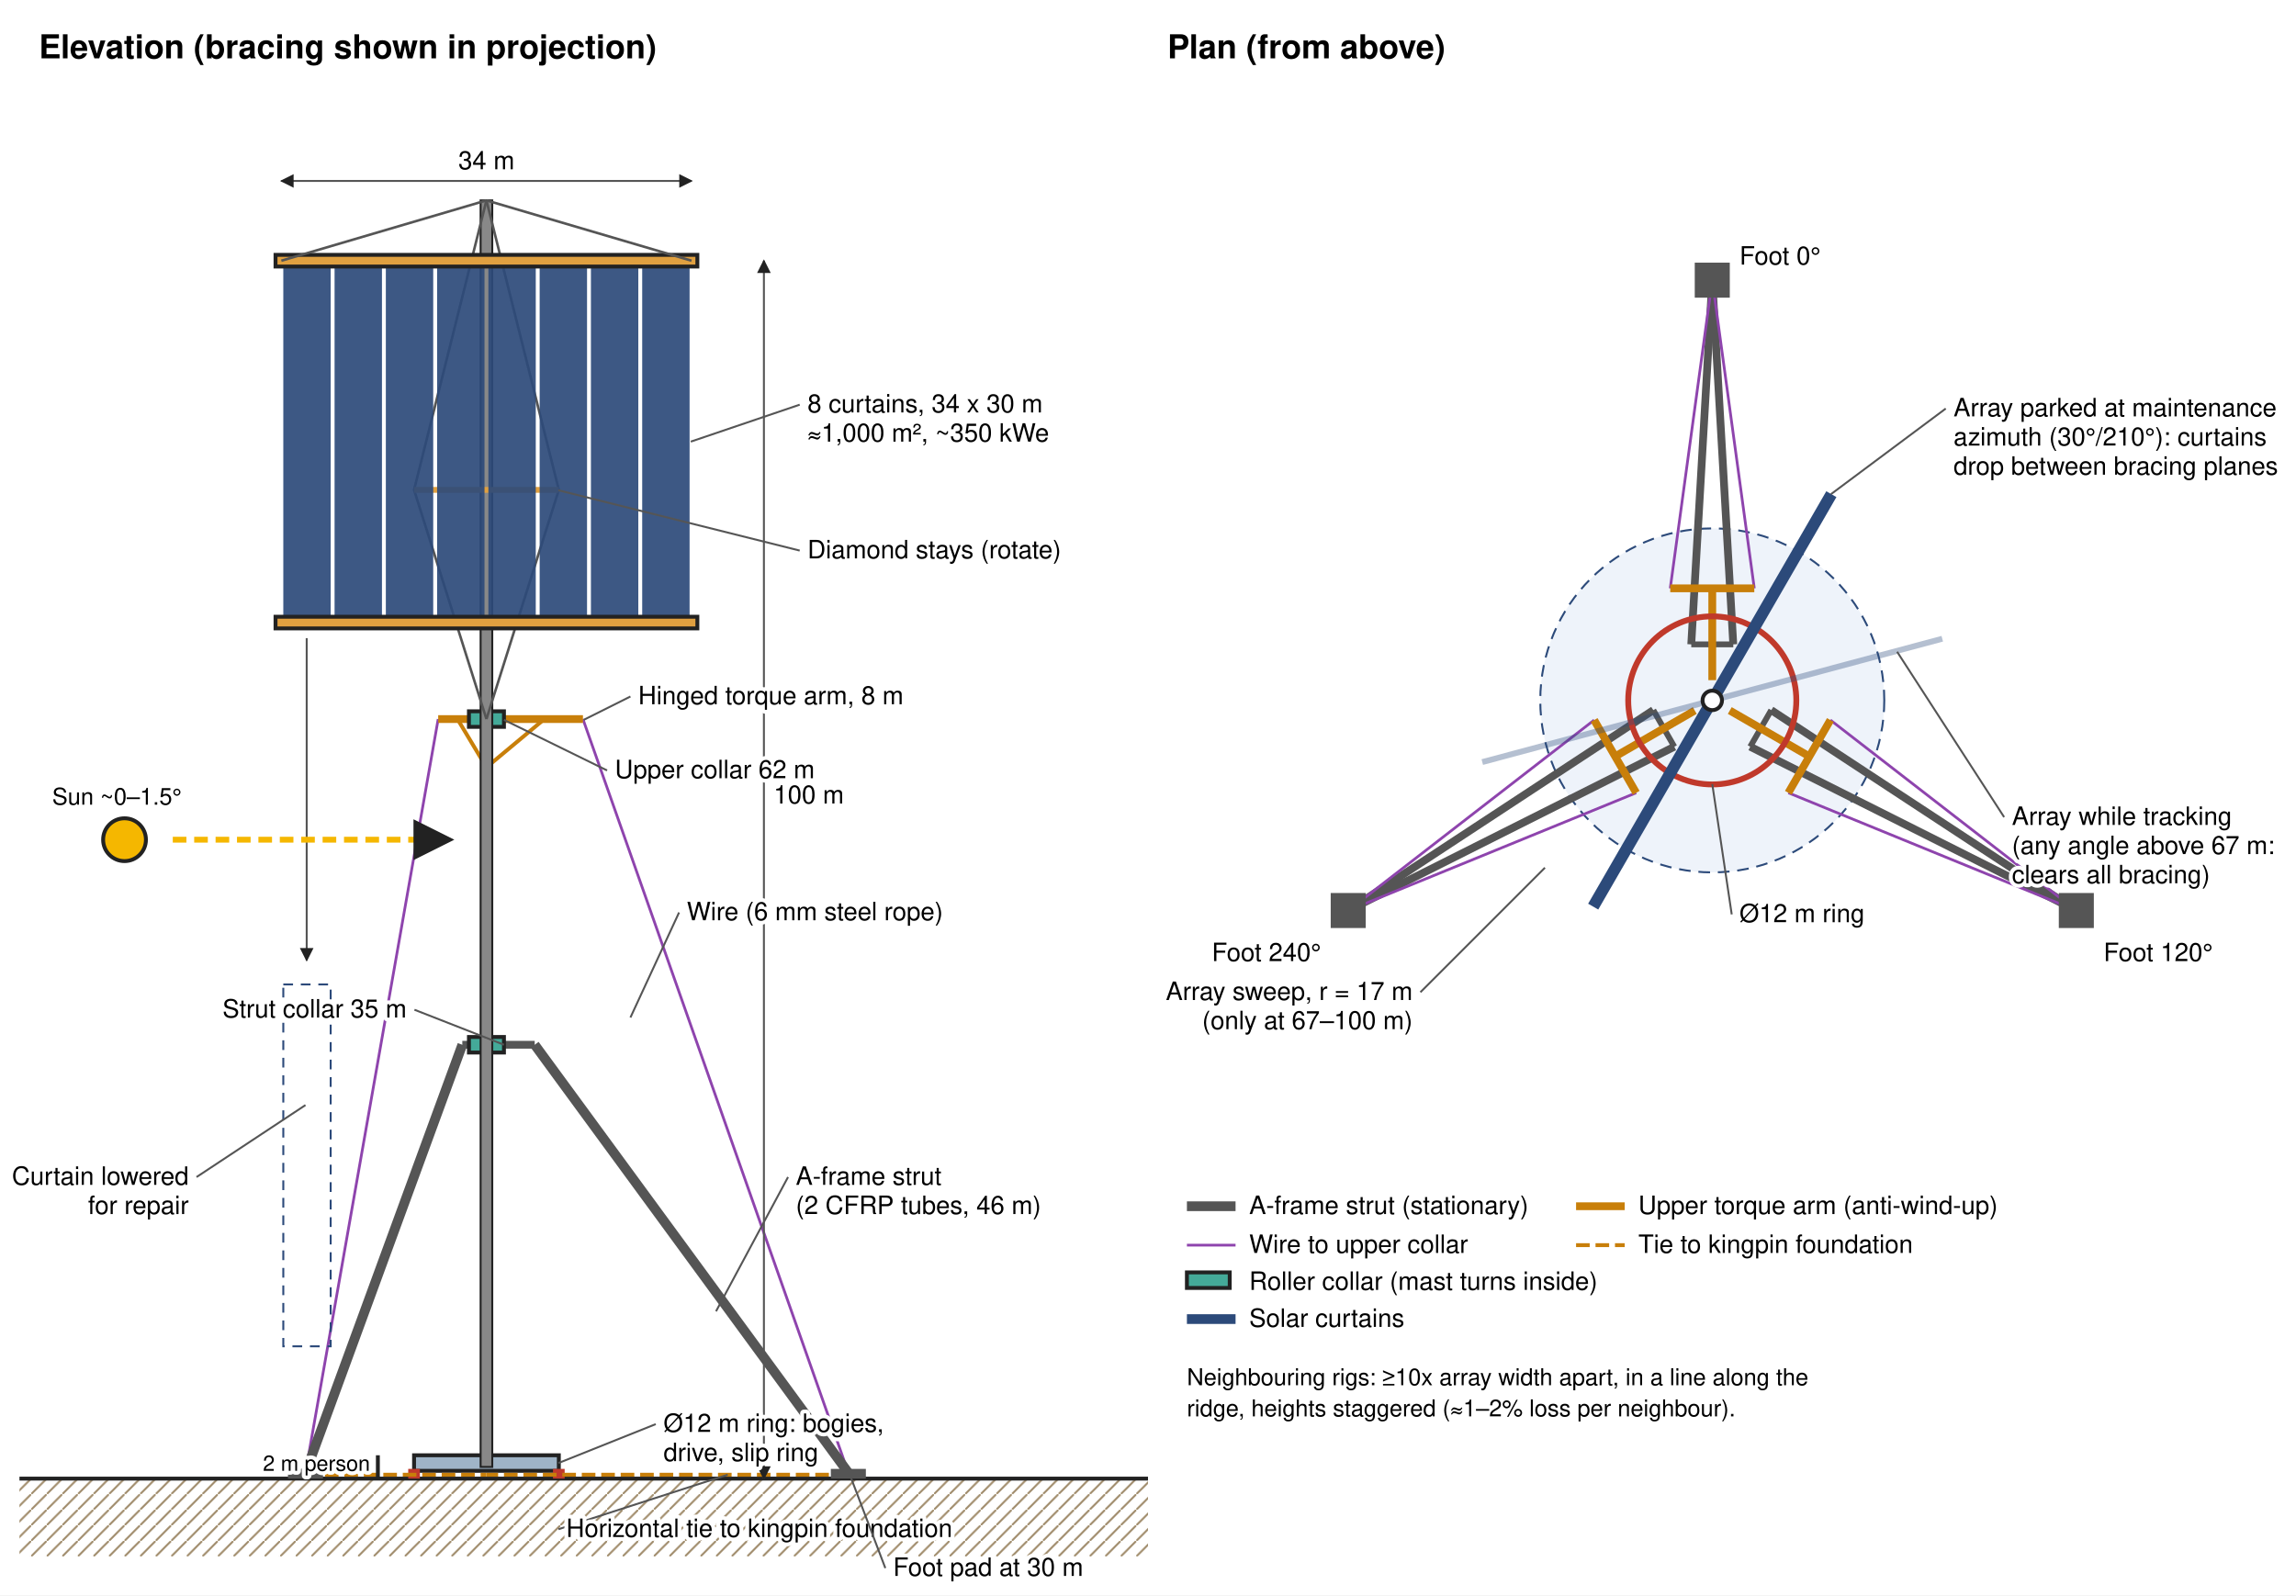
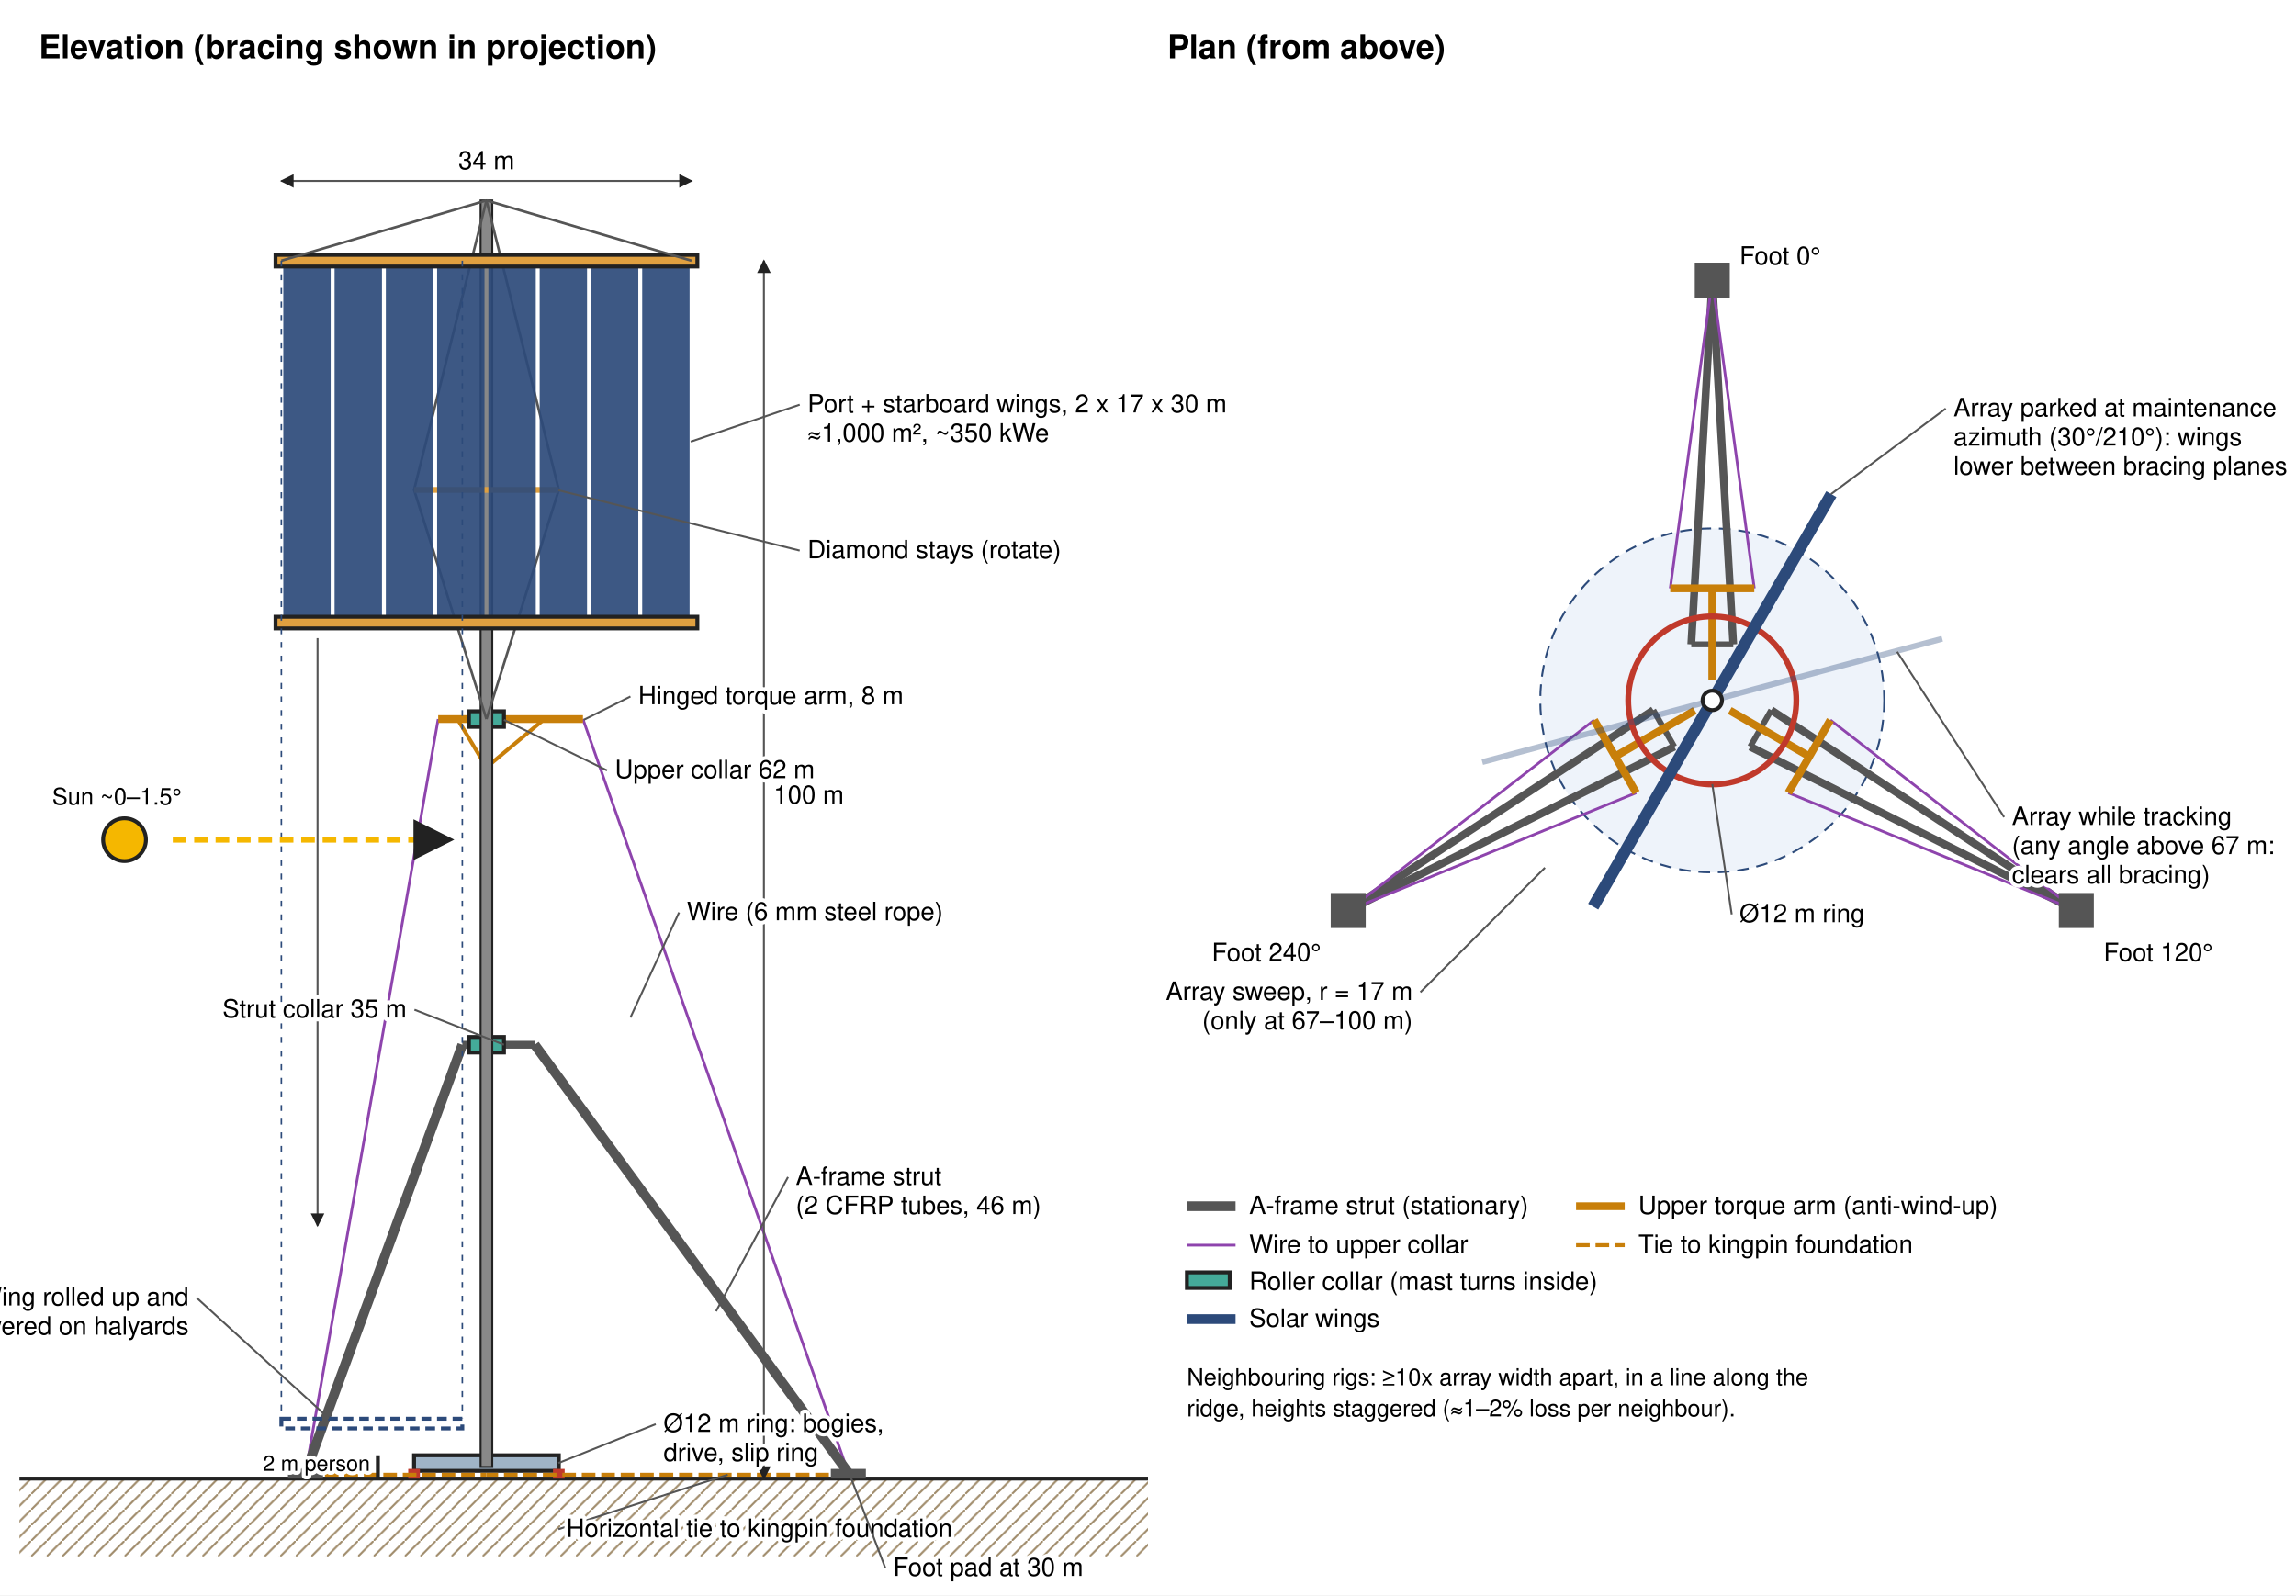
<svg xmlns="http://www.w3.org/2000/svg" viewBox="0 0 1180 820" font-family="Helvetica, Arial, sans-serif" font-size="13">
  <rect width="1180" height="820" fill="#fff" />
  <defs>
    <marker id="ar" viewBox="0 0 10 10" refX="9" refY="5" markerWidth="7" markerHeight="7" orient="auto-start-reverse">
      <path d="M0 0L10 5L0 10z" fill="#222" />
    </marker>
    <pattern id="g" width="8" height="8" patternUnits="userSpaceOnUse">
      <path d="M0 8L8 0" stroke="#a08c6c" />
    </pattern>
  </defs>
  <style>.s{stroke:#222;stroke-width:2}.l{stroke:#555;stroke-width:1;fill:none}.guy{stroke:#8e44ad;stroke-width:1.4}.c{stroke:#555;stroke-width:1.3}text{paint-order:stroke;stroke:#fff;stroke-width:4px;stroke-linejoin:round}.t{font-size:17px;font-weight:bold}</style>
  <text x="20" y="30" class="t">Elevation (bracing shown in projection)</text>
  <rect x="10" y="760" width="580" height="40" fill="url(#g)" />
  <line x1="10" y1="760" x2="590" y2="760" class="s" />
  <rect x="212.8" y="748" width="74.4" height="8" fill="#9fb4c7" class="s" />
  <rect x="209.8" y="755" width="6" height="5" fill="#c0392b" />
  <rect x="284.2" y="755" width="6" height="5" fill="#c0392b" />
  <line x1="436.0" y1="757" x2="299.6" y2="369.6" class="guy" />
  <line x1="436.0" y1="757" x2="274.8" y2="537.0" stroke="#555" stroke-width="5" />
  <line x1="250.0" y1="537.0" x2="274.8" y2="537.0" stroke="#555" stroke-width="4" />
  <line x1="250.0" y1="369.6" x2="299.6" y2="369.6" stroke="#c87f0a" stroke-width="4" />
  <line x1="250.0" y1="394.4" x2="279.76" y2="369.6" stroke="#c87f0a" stroke-width="2" />
  <line x1="436.0" y1="758" x2="250.0" y2="758" stroke="#c87f0a" stroke-width="2" stroke-dasharray="7 3" />
  <rect x="427.0" y="755" width="18" height="5" fill="#555" />
  <line x1="157.0" y1="757" x2="225.2" y2="369.6" class="guy" />
  <line x1="157.0" y1="757" x2="237.6" y2="537.0" stroke="#555" stroke-width="5" />
  <line x1="250.0" y1="537.0" x2="237.6" y2="537.0" stroke="#555" stroke-width="4" />
  <line x1="250.0" y1="369.6" x2="225.2" y2="369.6" stroke="#c87f0a" stroke-width="4" />
  <line x1="250.0" y1="394.4" x2="235.12" y2="369.6" stroke="#c87f0a" stroke-width="2" />
  <line x1="157.0" y1="758" x2="250.0" y2="758" stroke="#c87f0a" stroke-width="2" stroke-dasharray="7 3" />
  <rect x="148.0" y="755" width="18" height="5" fill="#555" />
  <rect x="241.0" y="533.0" width="18" height="8" fill="#4a9" class="s" />
  <rect x="241.0" y="365.6" width="18" height="8" fill="#4a9" class="s" />
  <rect x="247.0" y="103.0" width="6" height="651.0" fill="#888" stroke="#222" />
  <polyline points="250.0,103.0 212.8,251.8 250.0,369.6" fill="none" class="c" />
  <polyline points="250.0,103.0 287.2,251.8 250.0,369.6" fill="none" class="c" />
  <line x1="212.8" y1="251.8" x2="287.2" y2="251.8" stroke="#e0a040" stroke-width="3" />
  <rect x="145.6" y="134.0" width="24.35" height="186.0" fill="#2c4a7a" opacity="0.92" />
  <rect x="171.95" y="134.0" width="24.35" height="186.0" fill="#2c4a7a" opacity="0.92" />
  <rect x="198.3" y="134.0" width="24.35" height="186.0" fill="#2c4a7a" opacity="0.92" />
  <rect x="224.65" y="134.0" width="24.35" height="186.0" fill="#2c4a7a" opacity="0.92" />
  <rect x="251.0" y="134.0" width="24.35" height="186.0" fill="#2c4a7a" opacity="0.92" />
  <rect x="277.35" y="134.0" width="24.35" height="186.0" fill="#2c4a7a" opacity="0.92" />
  <rect x="303.7" y="134.0" width="24.35" height="186.0" fill="#2c4a7a" opacity="0.92" />
  <rect x="330.05" y="134.0" width="24.35" height="186.0" fill="#2c4a7a" opacity="0.92" />
  <rect x="141.6" y="131.0" width="216.8" height="6" fill="#e0a040" class="s" />
  <rect x="141.6" y="317.0" width="216.8" height="6" fill="#e0a040" class="s" />
  <line x1="250.0" y1="103.0" x2="144.6" y2="134.0" class="c" />
  <line x1="250.0" y1="103.0" x2="355.4" y2="134.0" class="c" />
-   <rect x="145.6" y="506.0" width="24.35" height="186.0" fill="none" stroke="#2c4a7a" stroke-dasharray="5 4" />
-   <path d="M157.62 328.0V493.6" class="l" marker-end="url(#ar)" />
+   <rect x="144.6" y="729.2" width="93.0" height="5" fill="none" stroke="#2c4a7a" stroke-width="2" stroke-dasharray="5 3" />
+   <line x1="144.6" y1="134.0" x2="144.6" y2="729.2" stroke="#2c4a7a" stroke-width="0.8" stroke-dasharray="3 4" />
+   <line x1="237.6" y1="134.0" x2="237.6" y2="729.2" stroke="#2c4a7a" stroke-width="0.8" stroke-dasharray="3 4" />
+   <path d="M163.2 328.0V630.0" class="l" marker-end="url(#ar)" />
  <path d="M392.6 134.0V760" class="l" marker-start="url(#ar)" marker-end="url(#ar)" />
  <text x="397.6" y="413.0">100 m</text>
  <path d="M144.6 93.0H355.4" class="l" marker-start="url(#ar)" marker-end="url(#ar)" />
  <text x="250.0" y="87.0" text-anchor="middle">34 m</text>
  <path d="M355 227L411 208" class="l" />
-   <text x="415" y="212" text-anchor="start">8 curtains, 34 x 30 m</text>
+   <text x="415" y="212" text-anchor="start">Port + starboard wings, 2 x 17 x 30 m</text>
  <text x="415" y="227" text-anchor="start">≈1,000 m², ~350 kWe</text>
  <path d="M287 252L411 283" class="l" />
  <text x="415" y="287" text-anchor="start">Diamond stays (rotate)</text>
  <path d="M259 370L312 396" class="l" />
  <text x="316" y="400" text-anchor="start">Upper collar 62 m</text>
  <path d="M300 370L324 358" class="l" />
  <text x="328" y="362" text-anchor="start">Hinged torque arm, 8 m</text>
  <path d="M259 537L213 519" class="l" />
  <text x="209" y="523" text-anchor="end">Strut collar 35 m</text>
  <path d="M324 523L349 469" class="l" />
  <text x="353" y="473" text-anchor="start">Wire (6 mm steel rope)</text>
  <path d="M368 674L405 605" class="l" />
  <text x="409" y="609" text-anchor="start">A-frame strut</text>
  <text x="409" y="624" text-anchor="start">(2 CFRP tubes, 46 m)</text>
  <path d="M374 758L287 786" class="l" />
  <text x="291" y="790" text-anchor="start">Horizontal tie to kingpin foundation</text>
  <path d="M436 756L455 806" class="l" />
  <text x="459" y="810" text-anchor="start">Foot pad at 30 m</text>
-   <path d="M157 568L101 605" class="l" />
-   <text x="97" y="609" text-anchor="end">Curtain lowered</text>
-   <text x="97" y="624" text-anchor="end">for repair</text>
+   <path d="M169 729L101 667" class="l" />
+   <text x="97" y="671" text-anchor="end">Wing rolled up and</text>
+   <text x="97" y="686" text-anchor="end">lowered on halyards</text>
  <path d="M287 752L337 732" class="l" />
  <text x="341" y="736" text-anchor="start">Ø12 m ring: bogies,</text>
  <text x="341" y="751" text-anchor="start">drive, slip ring</text>
  <line x1="194.2" y1="748" x2="194.2" y2="760" stroke="#222" stroke-width="2" />
  <text x="190.2" y="756" font-size="11" text-anchor="end">2 m person</text>
  <line x1="88.8" y1="431.6" x2="231.4" y2="431.6" stroke="#f5b700" stroke-width="3" stroke-dasharray="7 4" marker-end="url(#ar)" />
  <circle cx="64.0" cy="431.6" r="11" fill="#f5b700" class="s" />
  <text x="26.8" y="413.6" font-size="12">Sun ~0–1.5°</text>
  <text x="600" y="30" class="t">Plan (from above)</text>
  <circle cx="880" cy="360" r="88.4" fill="#eef3fa" stroke="#2c4a7a" stroke-dasharray="6 4" />
  <line x1="869.2" y1="331.2" x2="880.0" y2="144.0" stroke="#555" stroke-width="4" />
  <line x1="890.8" y1="331.2" x2="880.0" y2="144.0" stroke="#555" stroke-width="4" />
  <line x1="869.2" y1="331.2" x2="890.8" y2="331.2" stroke="#555" stroke-width="3" />
  <line x1="858.4" y1="302.4" x2="880.0" y2="144.0" class="guy" />
  <line x1="901.6" y1="302.4" x2="880.0" y2="144.0" class="guy" />
  <line x1="880.0" y1="349.6" x2="880.0" y2="302.4" stroke="#c87f0a" stroke-width="4" />
  <line x1="858.4" y1="302.4" x2="901.6" y2="302.4" stroke="#c87f0a" stroke-width="4" />
  <rect x="871.0" y="135.0" width="18" height="18" fill="#555" />
  <text x="894.0" y="136.0" text-anchor="start">Foot 0°</text>
  <line x1="910.3" y1="365.0" x2="1067.1" y2="468.0" stroke="#555" stroke-width="4" />
  <line x1="899.5" y1="383.8" x2="1067.1" y2="468.0" stroke="#555" stroke-width="4" />
  <line x1="910.3" y1="365.0" x2="899.5" y2="383.8" stroke="#555" stroke-width="3" />
  <line x1="940.7" y1="370.1" x2="1067.1" y2="468.0" class="guy" />
  <line x1="919.1" y1="407.5" x2="1067.1" y2="468.0" class="guy" />
  <line x1="889.0" y1="365.2" x2="929.9" y2="388.8" stroke="#c87f0a" stroke-width="4" />
  <line x1="940.7" y1="370.1" x2="919.1" y2="407.5" stroke="#c87f0a" stroke-width="4" />
  <rect x="1058.1" y="459.0" width="18" height="18" fill="#555" />
  <text x="1081.1" y="494.0" text-anchor="start">Foot 120°</text>
  <line x1="860.5" y1="383.8" x2="692.9" y2="468.0" stroke="#555" stroke-width="4" />
  <line x1="849.7" y1="365.0" x2="692.9" y2="468.0" stroke="#555" stroke-width="4" />
  <line x1="860.5" y1="383.8" x2="849.7" y2="365.0" stroke="#555" stroke-width="3" />
  <line x1="840.9" y1="407.5" x2="692.9" y2="468.0" class="guy" />
  <line x1="819.3" y1="370.1" x2="692.9" y2="468.0" class="guy" />
  <line x1="871.0" y1="365.2" x2="830.1" y2="388.8" stroke="#c87f0a" stroke-width="4" />
  <line x1="840.9" y1="407.5" x2="819.3" y2="370.1" stroke="#c87f0a" stroke-width="4" />
  <rect x="683.9" y="459.0" width="18" height="18" fill="#555" />
  <text x="678.9" y="494.0" text-anchor="end">Foot 240°</text>
  <circle cx="880" cy="360" r="43.2" fill="none" stroke="#c0392b" stroke-width="3" />
  <line x1="818.8" y1="466.0" x2="941.2" y2="254.0" stroke="#2c4a7a" stroke-width="6" />
  <line x1="761.8" y1="391.7" x2="998.2" y2="328.3" stroke="#2c4a7a" stroke-width="3" opacity="0.35" />
  <circle cx="880" cy="360" r="5" fill="#fff" class="s" />
  <path d="M941 254L1000 210" class="l" />
  <text x="1004" y="214" text-anchor="start">Array parked at maintenance</text>
-   <text x="1004" y="229" text-anchor="start">azimuth (30°/210°): curtains</text>
-   <text x="1004" y="244" text-anchor="start">drop between bracing planes</text>
+   <text x="1004" y="229" text-anchor="start">azimuth (30°/210°): wings</text>
+   <text x="1004" y="244" text-anchor="start">lower between bracing planes</text>
  <path d="M975 335L1030 420" class="l" />
  <text x="1034" y="424" text-anchor="start">Array while tracking</text>
  <text x="1034" y="439" text-anchor="start">(any angle above 67 m:</text>
  <text x="1034" y="454" text-anchor="start">clears all bracing)</text>
  <path d="M794 446L730 510" class="l" />
  <text x="726" y="514" text-anchor="end">Array sweep, r = 17 m</text>
  <text x="726" y="529" text-anchor="end">(only at 67–100 m)</text>
  <path d="M880 403L890 470" class="l" />
  <text x="894" y="474" text-anchor="start">Ø12 m ring</text>
  <line x1="610" y1="620" x2="635" y2="620" stroke="#555" stroke-width="5" />
  <text x="642" y="624">A-frame strut (stationary)</text>
  <line x1="810" y1="620" x2="835" y2="620" stroke="#c87f0a" stroke-width="4" />
  <text x="842" y="624">Upper torque arm (anti-wind-up)</text>
  <line x1="610" y1="640" x2="635" y2="640" class="guy" />
  <text x="642" y="644">Wire to upper collar</text>
  <line x1="810" y1="640" x2="835" y2="640" stroke="#c87f0a" stroke-width="2" stroke-dasharray="7 3" />
  <text x="842" y="644">Tie to kingpin foundation</text>
  <rect x="610" y="654" width="22" height="8" fill="#4a9" class="s" />
  <text x="642" y="663">Roller collar (mast turns inside)</text>
  <line x1="610" y1="678" x2="635" y2="678" stroke="#2c4a7a" stroke-width="5" />
-   <text x="642" y="682">Solar curtains</text>
+   <text x="642" y="682">Solar wings</text>
  <text x="610" y="712" font-size="12">Neighbouring rigs: ≥10x array width apart, in a line along the</text>
  <text x="610" y="728" font-size="12">ridge, heights staggered (≈1–2% loss per neighbour).</text>
</svg>
